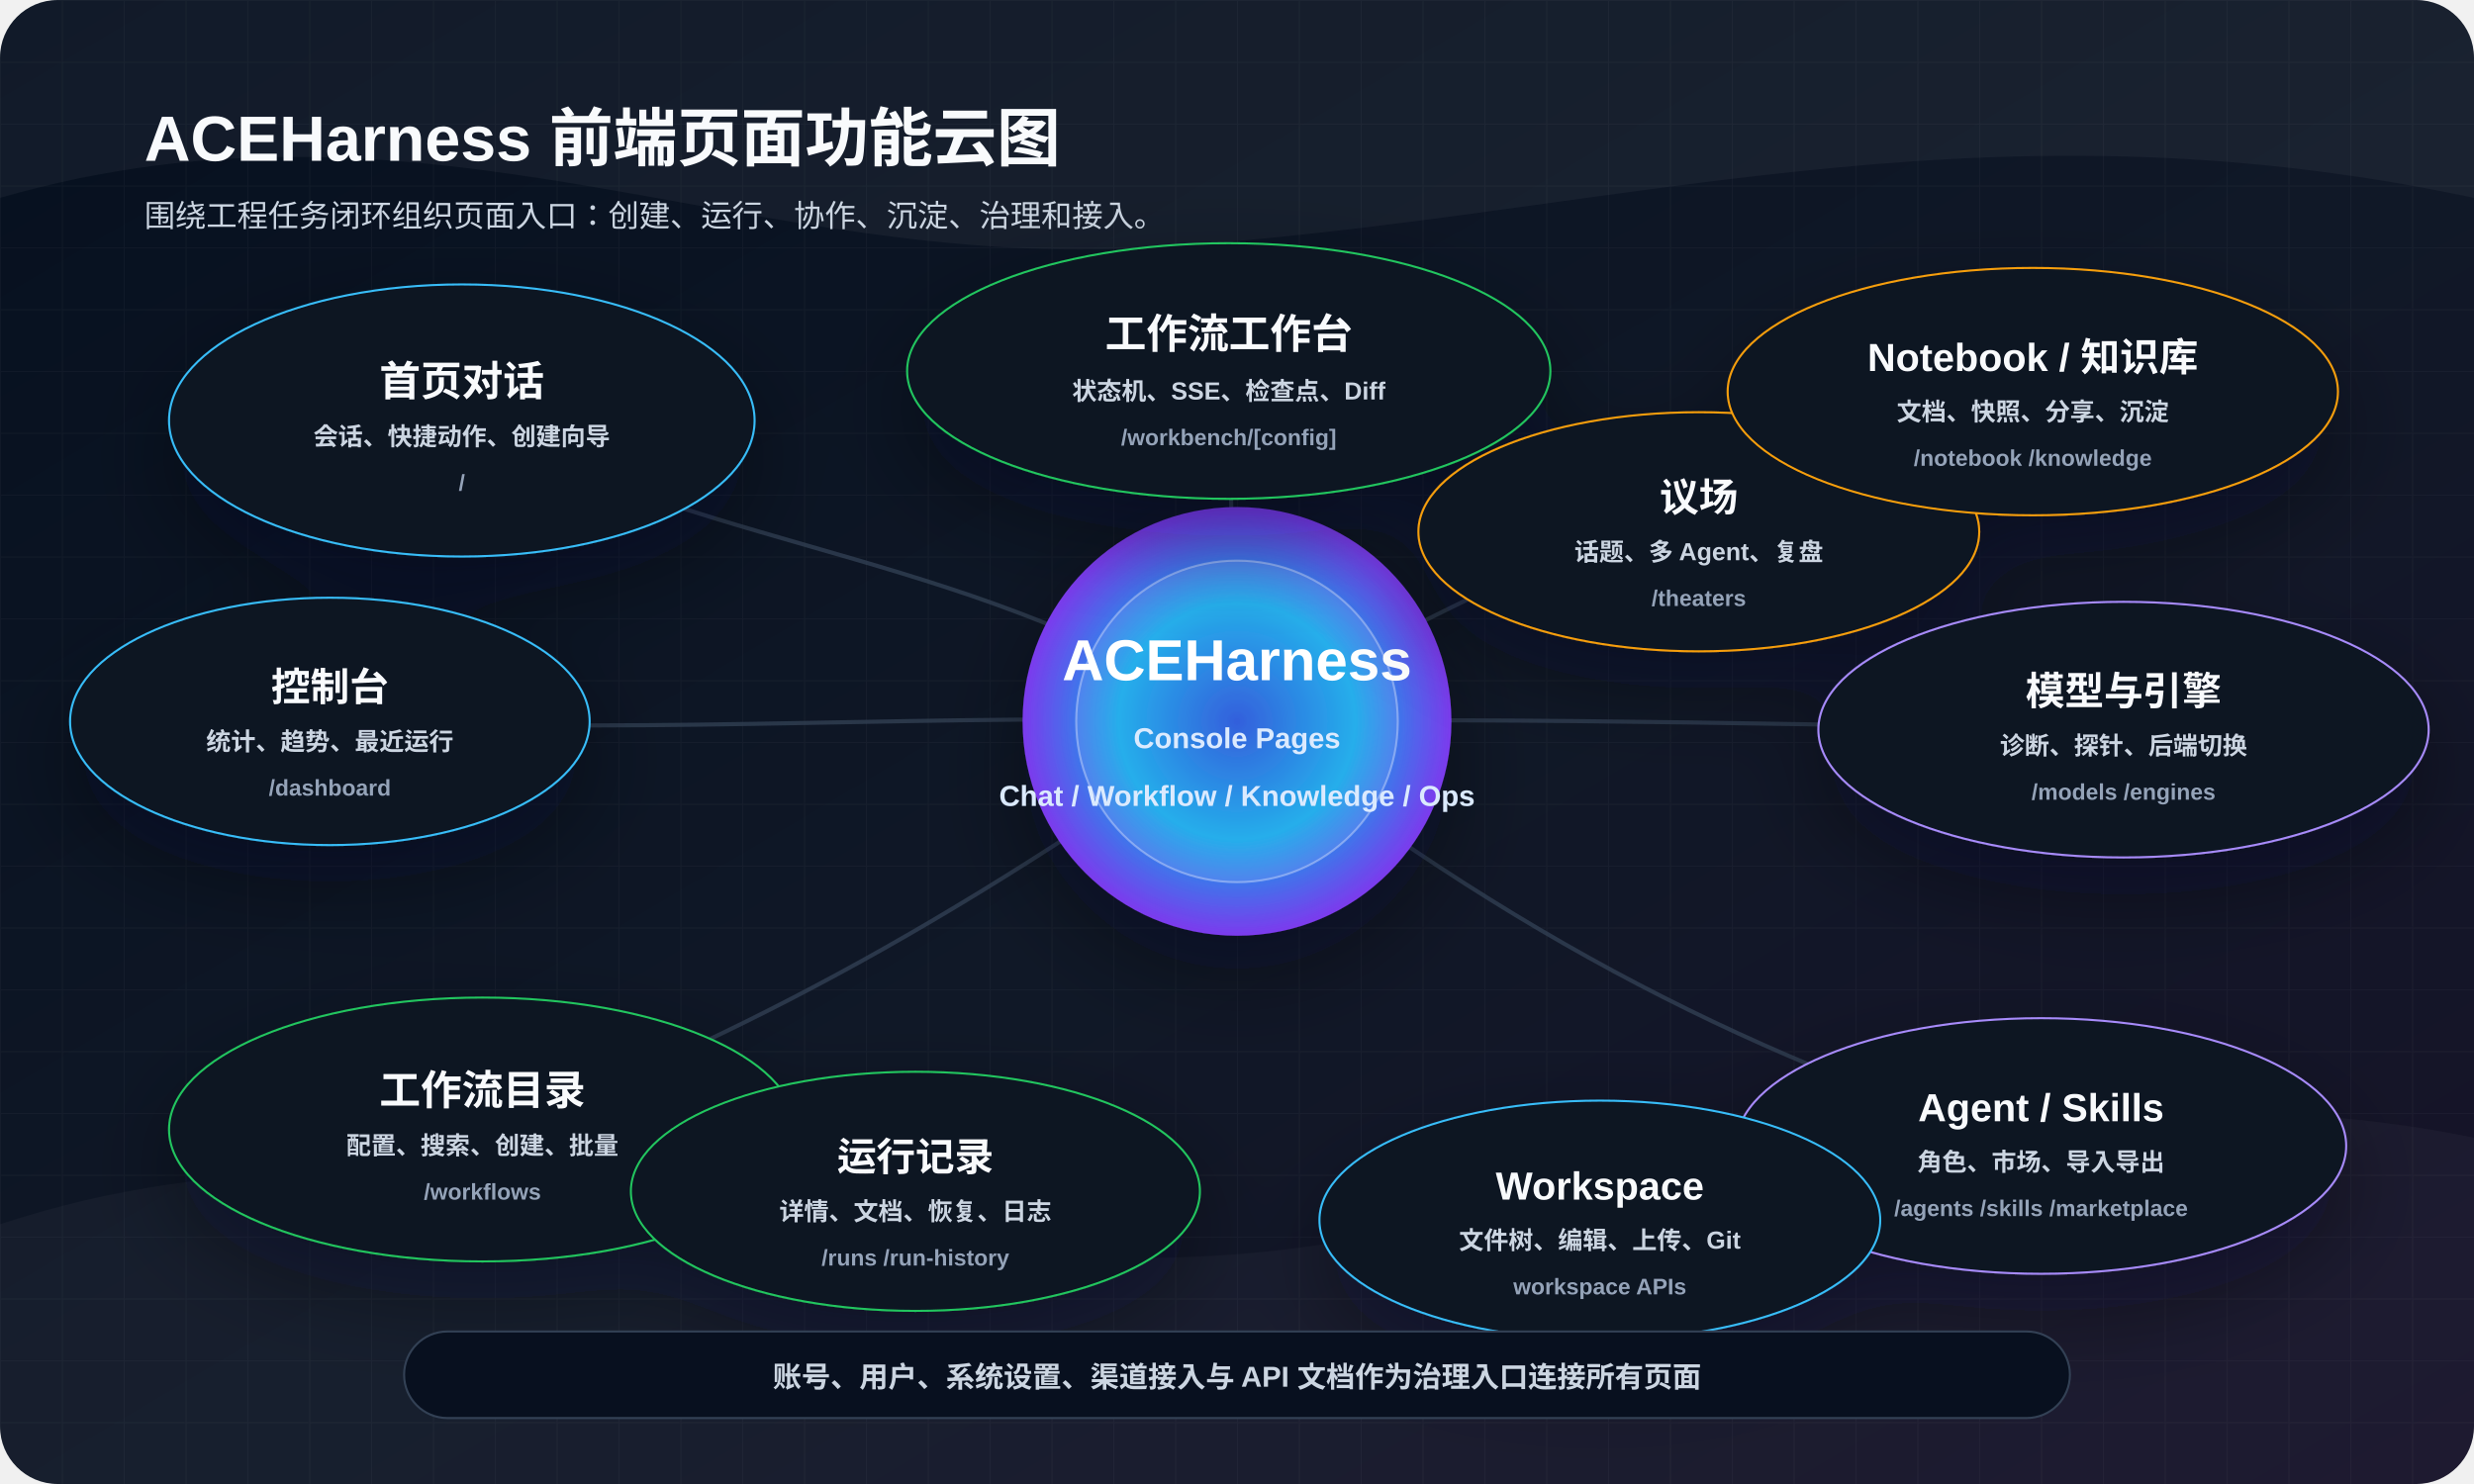
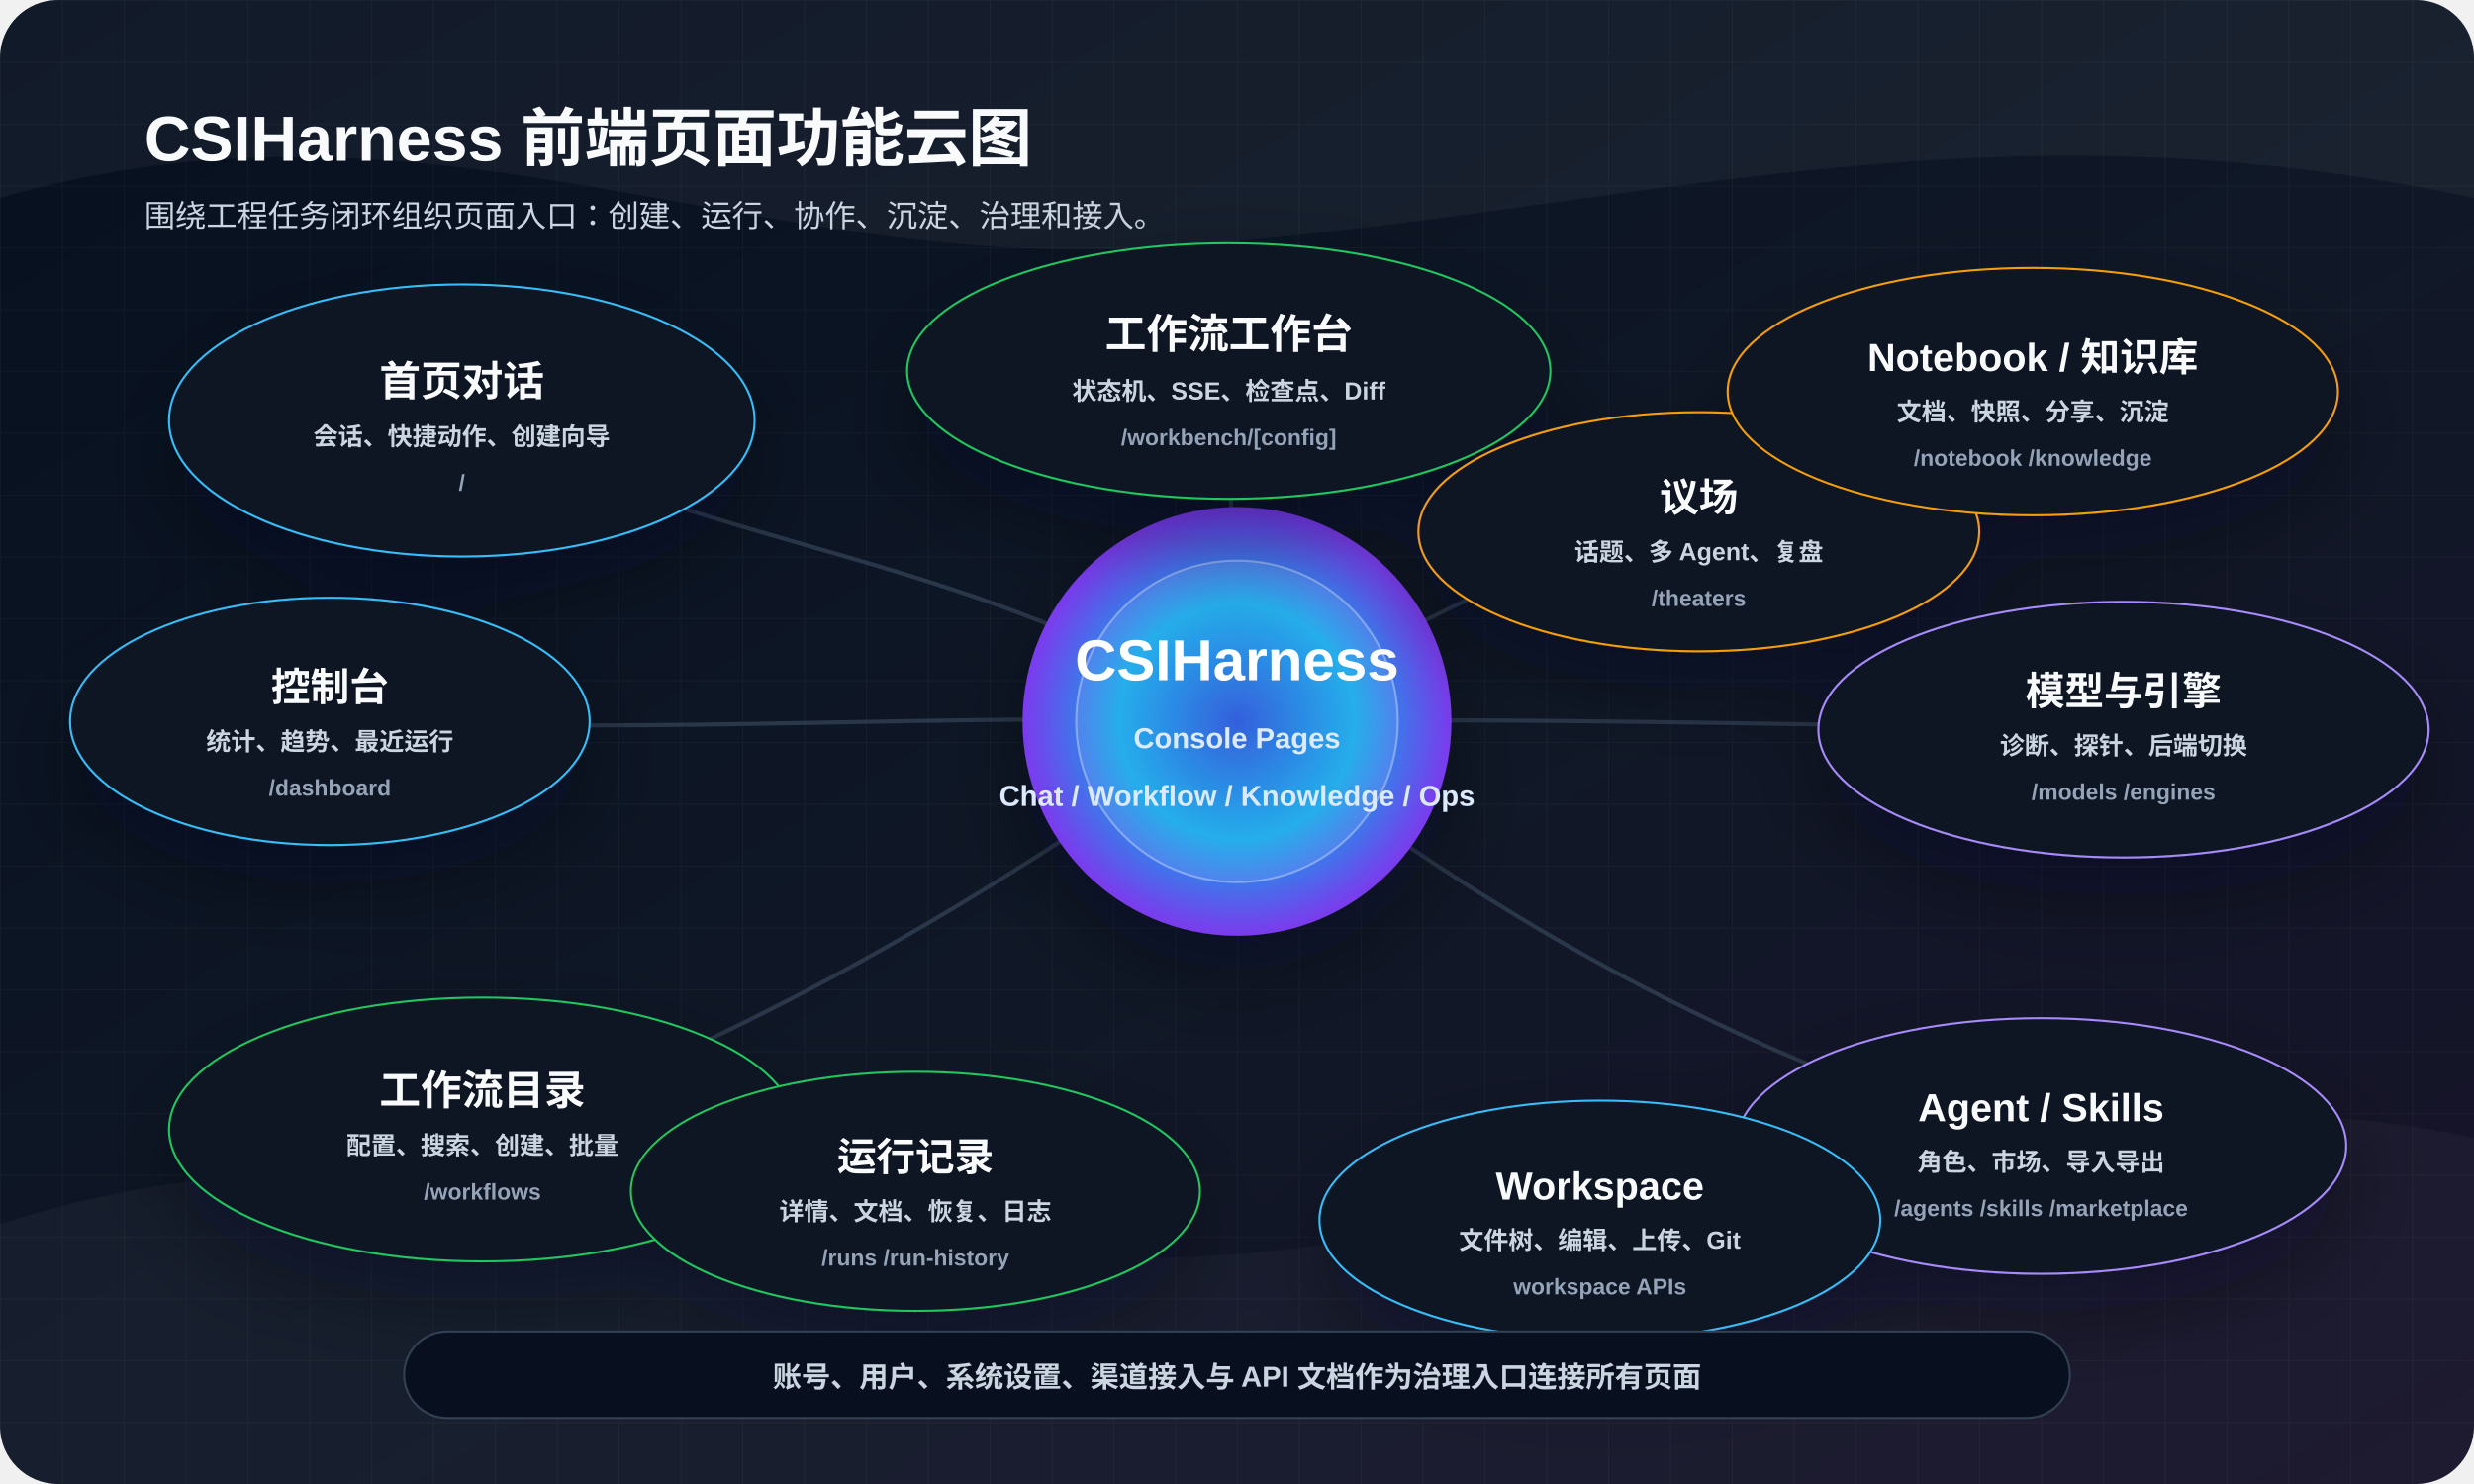
<svg xmlns="http://www.w3.org/2000/svg" width="1200" height="720" viewBox="0 0 1200 720" fill="none" role="img" aria-labelledby="title desc">
  <defs>
    <linearGradient id="bg" x1="0" y1="0" x2="1" y2="1">
      <stop offset="0%" stop-color="#06101F" />
      <stop offset="54%" stop-color="#101827" />
      <stop offset="100%" stop-color="#171329" />
    </linearGradient>
    <radialGradient id="core" cx="50%" cy="50%" r="50%">
      <stop offset="0%" stop-color="#1D4ED8" />
      <stop offset="55%" stop-color="#0EA5E9" />
      <stop offset="100%" stop-color="#7C3AED" />
    </radialGradient>
    <pattern id="grid" width="30" height="30" patternUnits="userSpaceOnUse">
      <path d="M30 0H0V30" stroke="#FFFFFF" stroke-opacity="0.035" />
    </pattern>
    <filter id="shadow" x="-14%" y="-18%" width="128%" height="148%">
      <feDropShadow dx="0" dy="18" stdDeviation="22" flood-color="#020617" flood-opacity="0.38" />
    </filter>
    <style>
      .font { font-family: Arial, "Microsoft YaHei", "PingFang SC", sans-serif; }
      .title { fill: #F8FAFC; font-size: 31px; font-weight: 800; }
      .subtitle { fill: #CBD5E1; font-size: 15px; }
      .center { fill: #FFFFFF; font-size: 28px; font-weight: 800; }
      .centerSub { fill: #DBEAFE; font-size: 14px; font-weight: 700; }
      .bubble { fill: #F8FAFC; font-weight: 800; }
      .sub { fill: #CBD5E1; font-size: 12px; font-weight: 700; }
      .path { fill: #94A3B8; font-size: 11px; font-weight: 700; }
    </style>
  </defs>
  <rect width="1200" height="720" rx="28" fill="url(#bg)" />
  <rect width="1200" height="720" rx="28" fill="url(#grid)" />
  <path d="M0 96C208 36 362 132 560 120C780 106 956 44 1200 96V0H0Z" fill="#FFFFFF" fill-opacity="0.045" />
  <path d="M0 594C224 520 414 638 640 604C882 568 1022 516 1200 552V720H0Z" fill="#FFFFFF" fill-opacity="0.035" />
  <g class="font">
-     <text x="70" y="78" class="title">ACEHarness 前端页面功能云图</text>
+     <text x="70" y="78" class="title">CSIHarness 前端页面功能云图</text>
    <text x="70" y="110" class="subtitle">围绕工程任务闭环组织页面入口：创建、运行、协作、沉淀、治理和接入。</text>
  </g>
  <g opacity="0.75" stroke="#334155" stroke-width="2">
    <path d="M600 350C472 268 356 270 230 206" />
    <path d="M600 350C454 346 330 356 176 350" />
    <path d="M600 350C456 452 354 506 222 556" />
    <path d="M600 350C598 262 596 218 596 184" />
    <path d="M600 350C730 276 832 234 966 194" />
    <path d="M600 350C748 348 890 352 1030 354" />
    <path d="M600 350C736 456 850 514 998 560" />
  </g>
  <g class="font" filter="url(#shadow)">
    <circle cx="600" cy="350" r="104" fill="url(#core)" />
    <circle cx="600" cy="350" r="78" fill="#FFFFFF" fill-opacity="0.10" stroke="#FFFFFF" stroke-opacity="0.34" />
-     <text x="600" y="330" text-anchor="middle" class="center">ACEHarness</text>
+     <text x="600" y="330" text-anchor="middle" class="center">CSIHarness</text>
    <text x="600" y="363" text-anchor="middle" class="centerSub">Console Pages</text>
    <text x="600" y="391" text-anchor="middle" class="centerSub">Chat / Workflow / Knowledge / Ops</text>
  </g>
  <g class="font" filter="url(#shadow)">
    <ellipse cx="224" cy="204" rx="142" ry="66" fill="#0B1220" stroke="#38BDF8" />
    <text x="224" y="192" text-anchor="middle" class="bubble" font-size="20">首页对话</text>
    <text x="224" y="216" text-anchor="middle" class="sub">会话、快捷动作、创建向导</text>
    <text x="224" y="238" text-anchor="middle" class="path">/</text>
    <ellipse cx="160" cy="350" rx="126" ry="60" fill="#0B1220" stroke="#38BDF8" />
    <text x="160" y="340" text-anchor="middle" class="bubble" font-size="19">控制台</text>
    <text x="160" y="364" text-anchor="middle" class="sub">统计、趋势、最近运行</text>
    <text x="160" y="386" text-anchor="middle" class="path">/dashboard</text>
    <ellipse cx="234" cy="548" rx="152" ry="64" fill="#0B1220" stroke="#22C55E" />
    <text x="234" y="536" text-anchor="middle" class="bubble" font-size="20">工作流目录</text>
    <text x="234" y="560" text-anchor="middle" class="sub">配置、搜索、创建、批量</text>
    <text x="234" y="582" text-anchor="middle" class="path">/workflows</text>
    <ellipse cx="444" cy="578" rx="138" ry="58" fill="#0B1220" stroke="#22C55E" />
    <text x="444" y="568" text-anchor="middle" class="bubble" font-size="19">运行记录</text>
    <text x="444" y="592" text-anchor="middle" class="sub">详情、文档、恢复、日志</text>
    <text x="444" y="614" text-anchor="middle" class="path">/runs /run-history</text>
    <ellipse cx="596" cy="180" rx="156" ry="62" fill="#0B1220" stroke="#22C55E" />
    <text x="596" y="169" text-anchor="middle" class="bubble" font-size="20">工作流工作台</text>
    <text x="596" y="194" text-anchor="middle" class="sub">状态机、SSE、检查点、Diff</text>
    <text x="596" y="216" text-anchor="middle" class="path">/workbench/[config]</text>
    <ellipse cx="824" cy="258" rx="136" ry="58" fill="#0B1220" stroke="#F59E0B" />
    <text x="824" y="248" text-anchor="middle" class="bubble" font-size="19">议场</text>
    <text x="824" y="272" text-anchor="middle" class="sub">话题、多 Agent、复盘</text>
    <text x="824" y="294" text-anchor="middle" class="path">/theaters</text>
    <ellipse cx="986" cy="190" rx="148" ry="60" fill="#0B1220" stroke="#F59E0B" />
    <text x="986" y="180" text-anchor="middle" class="bubble" font-size="19">Notebook / 知识库</text>
    <text x="986" y="204" text-anchor="middle" class="sub">文档、快照、分享、沉淀</text>
    <text x="986" y="226" text-anchor="middle" class="path">/notebook /knowledge</text>
    <ellipse cx="1030" cy="354" rx="148" ry="62" fill="#0B1220" stroke="#A78BFA" />
    <text x="1030" y="342" text-anchor="middle" class="bubble" font-size="19">模型与引擎</text>
    <text x="1030" y="366" text-anchor="middle" class="sub">诊断、探针、后端切换</text>
    <text x="1030" y="388" text-anchor="middle" class="path">/models /engines</text>
    <ellipse cx="990" cy="556" rx="148" ry="62" fill="#0B1220" stroke="#A78BFA" />
    <text x="990" y="544" text-anchor="middle" class="bubble" font-size="19">Agent / Skills</text>
    <text x="990" y="568" text-anchor="middle" class="sub">角色、市场、导入导出</text>
    <text x="990" y="590" text-anchor="middle" class="path">/agents /skills /marketplace</text>
    <ellipse cx="776" cy="592" rx="136" ry="58" fill="#0B1220" stroke="#38BDF8" />
    <text x="776" y="582" text-anchor="middle" class="bubble" font-size="19">Workspace</text>
    <text x="776" y="606" text-anchor="middle" class="sub">文件树、编辑、上传、Git</text>
    <text x="776" y="628" text-anchor="middle" class="path">workspace APIs</text>
  </g>
  <g class="font">
    <rect x="196" y="646" width="808" height="42" rx="21" fill="#08101F" stroke="#334155" />
    <text x="600" y="673" text-anchor="middle" fill="#CBD5E1" font-size="14" font-weight="800">账号、用户、系统设置、渠道接入与 API 文档作为治理入口连接所有页面</text>
  </g>
</svg>
